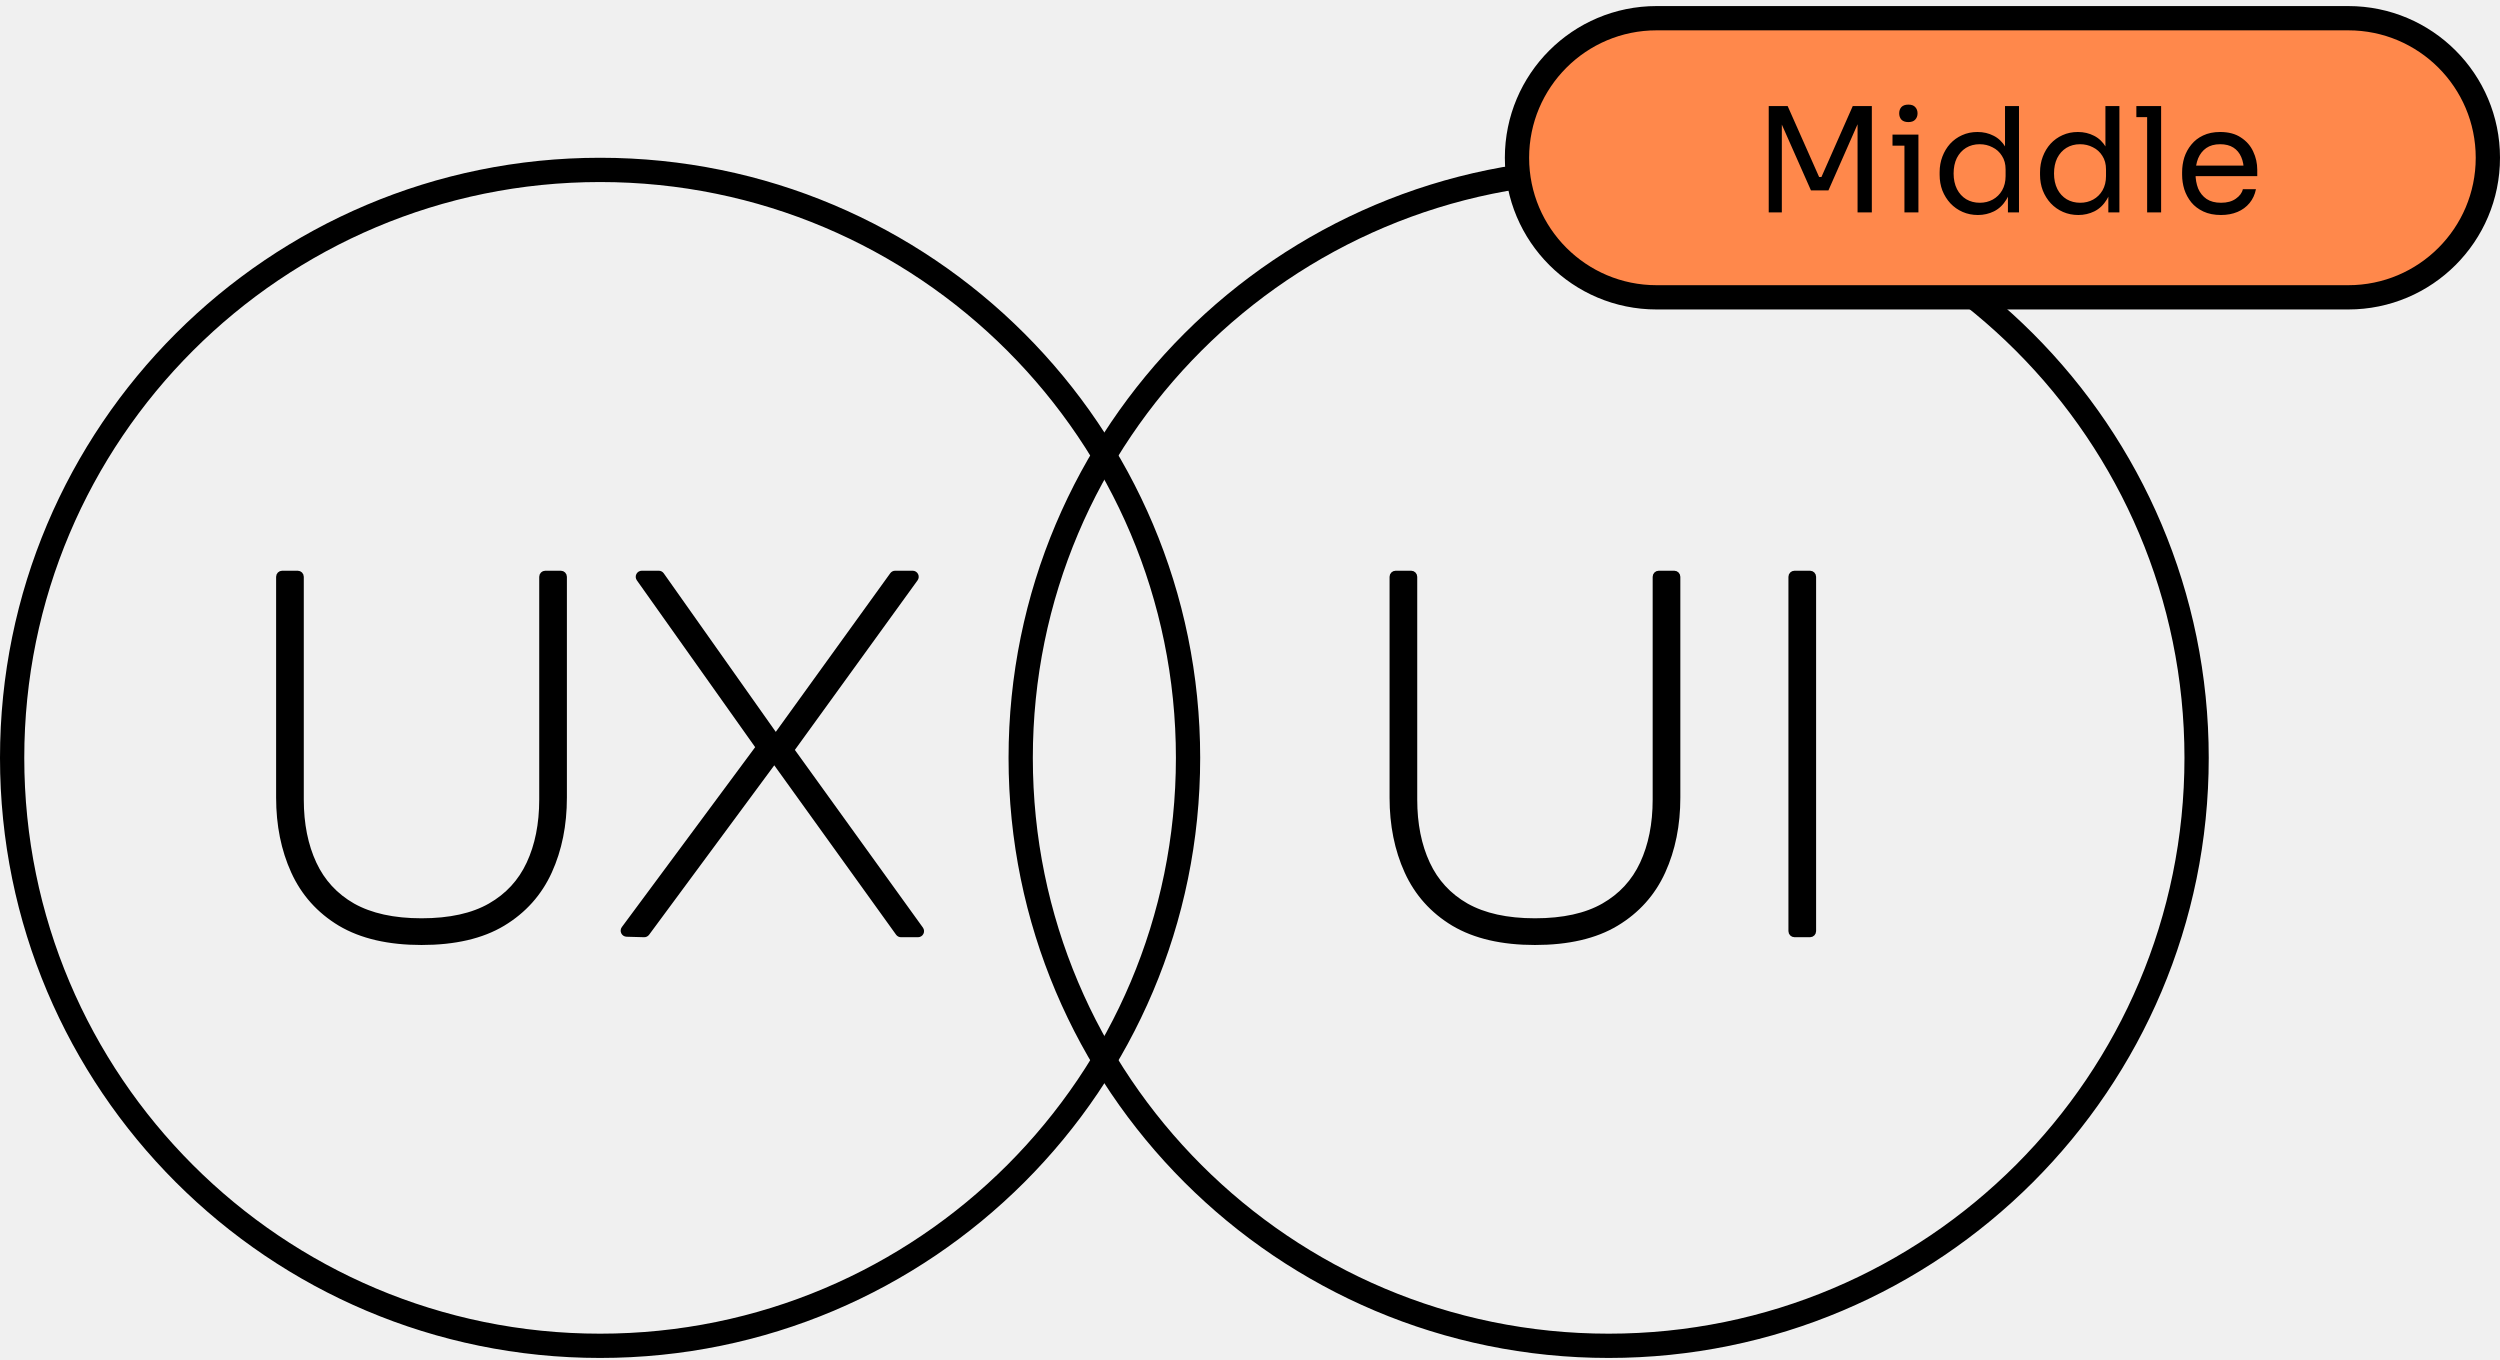
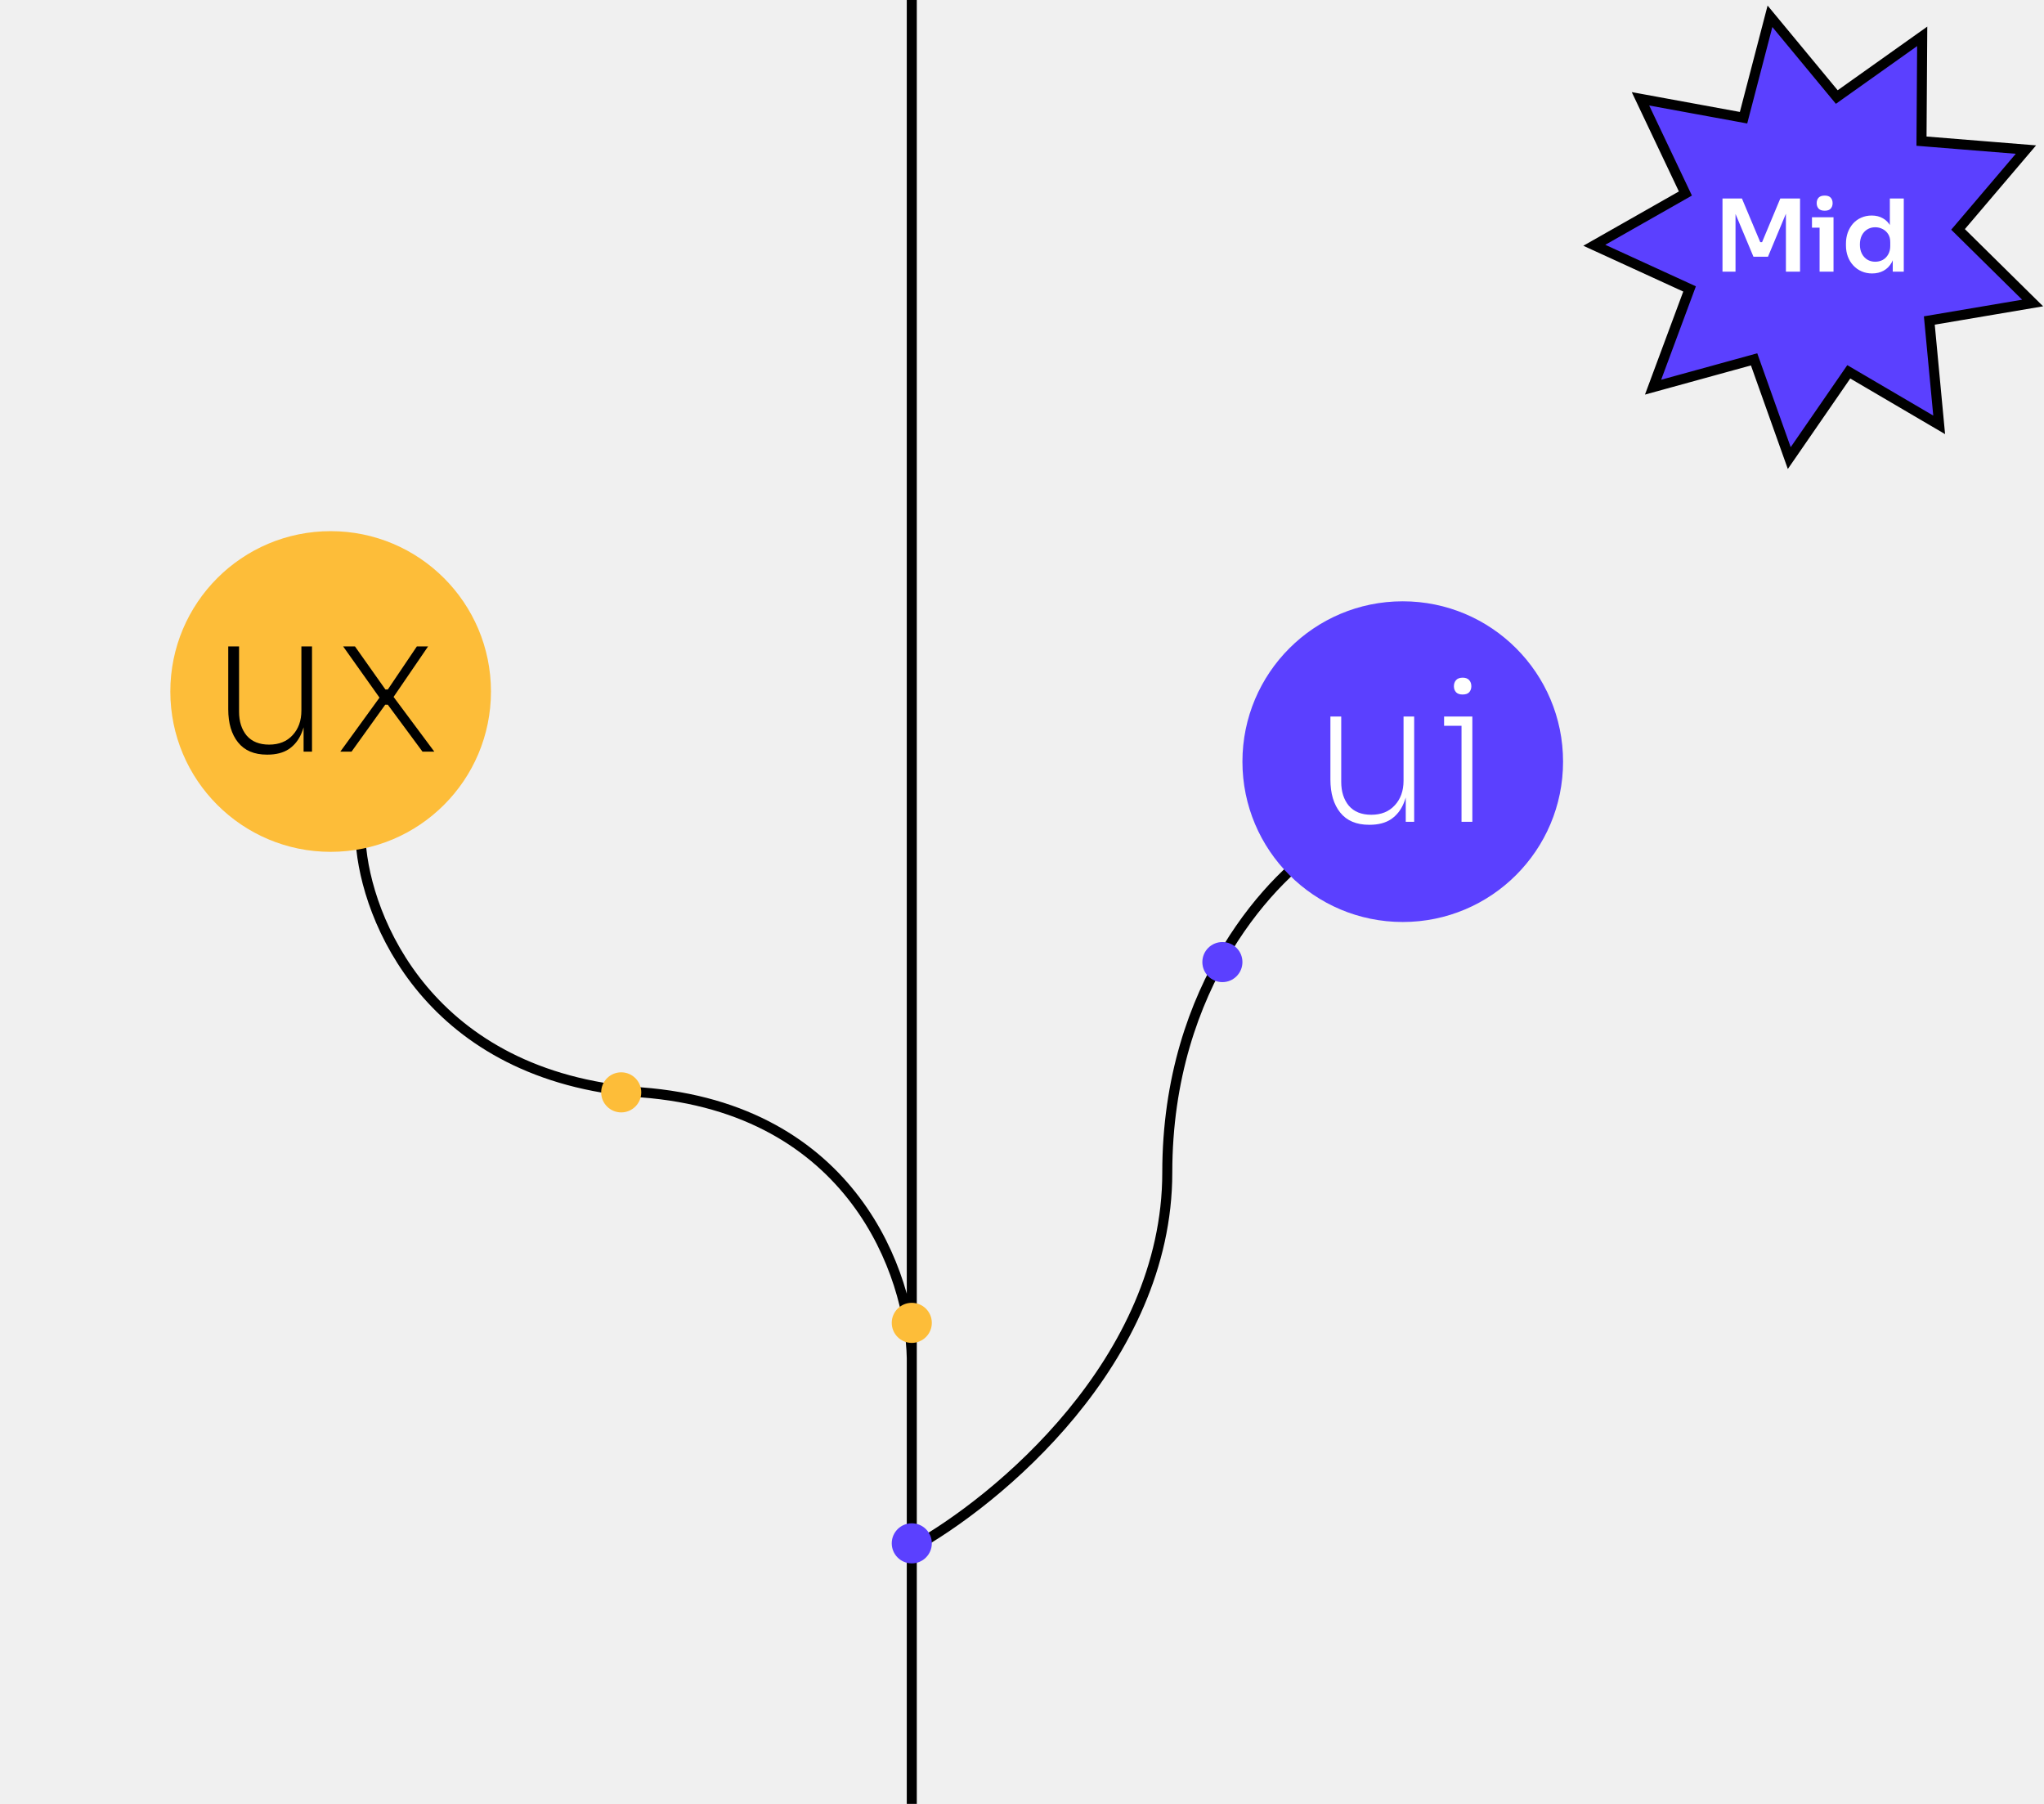
- <svg xmlns="http://www.w3.org/2000/svg" width="206" height="112" viewBox="0 0 206 112" fill="none">
-   <path d="M28.043 76.061L28.045 76.062C29.801 77.105 32.036 77.617 34.732 77.617C37.455 77.617 39.691 77.105 41.422 76.061C43.144 75.022 44.419 73.597 45.24 71.791C46.057 69.994 46.462 67.971 46.462 65.727V47.527C46.462 47.389 46.35 47.277 46.212 47.277H44.932C44.794 47.277 44.682 47.389 44.682 47.527V65.887C44.682 67.912 44.328 69.674 43.626 71.182C42.928 72.681 41.857 73.842 40.408 74.67C38.965 75.495 37.078 75.917 34.732 75.917C32.415 75.917 30.527 75.496 29.055 74.67C27.607 73.842 26.537 72.681 25.839 71.182C25.137 69.674 24.782 67.912 24.782 65.887V47.527C24.782 47.389 24.671 47.277 24.532 47.277H23.252C23.114 47.277 23.002 47.389 23.002 47.527V65.727C23.002 67.971 23.408 69.994 24.225 71.791C25.046 73.597 26.321 75.022 28.043 76.061ZM51.442 76.538C51.386 76.613 51.377 76.713 51.418 76.797C51.459 76.88 51.543 76.935 51.636 76.937L53.076 76.977C53.158 76.98 53.235 76.942 53.284 76.876L63.729 62.737H63.875L74.04 76.873C74.087 76.939 74.162 76.977 74.243 76.977H75.643C75.737 76.977 75.823 76.925 75.865 76.841C75.908 76.758 75.9 76.657 75.846 76.581L65.189 61.793L75.405 47.674C75.46 47.598 75.468 47.497 75.425 47.414C75.383 47.33 75.297 47.277 75.203 47.277H73.763C73.682 47.277 73.607 47.316 73.56 47.381L63.995 60.637H63.852L54.487 47.383C54.44 47.317 54.364 47.277 54.283 47.277H52.883C52.789 47.277 52.704 47.33 52.661 47.413C52.618 47.496 52.625 47.596 52.679 47.672L62.534 61.57L51.442 76.538Z" fill="black" stroke="black" stroke-width="0.5" stroke-linejoin="round" />
-   <rect x="1" y="14" width="96.895" height="96.895" rx="48.448" stroke="black" stroke-width="2" />
-   <path d="M119.791 76.061L119.793 76.062C121.549 77.105 123.784 77.617 126.48 77.617C129.203 77.617 131.438 77.105 133.169 76.061C134.892 75.022 136.167 73.597 136.988 71.791C137.805 69.994 138.21 67.971 138.21 65.727V47.527C138.21 47.389 138.098 47.277 137.96 47.277H136.68C136.542 47.277 136.43 47.389 136.43 47.527V65.887C136.43 67.912 136.075 69.674 135.374 71.182C134.676 72.681 133.605 73.842 132.156 74.67C130.712 75.495 128.826 75.917 126.48 75.917C124.162 75.917 122.275 75.496 120.803 74.67C119.355 73.842 118.285 72.681 117.587 71.182C116.885 69.674 116.53 67.912 116.53 65.887V47.527C116.53 47.389 116.418 47.277 116.28 47.277H115C114.862 47.277 114.75 47.389 114.75 47.527V65.727C114.75 67.971 115.156 69.994 115.973 71.791C116.794 73.597 118.069 75.022 119.791 76.061ZM147.617 76.727C147.617 76.865 147.729 76.977 147.867 76.977H149.147C149.285 76.977 149.397 76.865 149.397 76.727V47.527C149.397 47.389 149.285 47.277 149.147 47.277H147.867C147.729 47.277 147.617 47.389 147.617 47.527V76.727Z" fill="black" stroke="black" stroke-width="0.5" stroke-linejoin="round" />
-   <rect x="84.105" y="14" width="96.895" height="96.895" rx="48.448" stroke="black" stroke-width="2" />
-   <rect x="125" y="1.5" width="80" height="23" rx="11.5" fill="#FF884B" />
-   <path d="M145.743 17.5V8.74H147.303L149.895 14.584H150.087L152.667 8.74H154.239V17.5H153.063V10.024L153.147 10.048L150.663 15.688H149.223L146.727 10.048L146.823 10.024V17.5H145.743ZM156.926 17.5V11.092H158.078V17.5H156.926ZM155.942 12.004V11.092H158.078V12.004H155.942ZM157.25 10.06C156.994 10.06 156.802 9.992 156.674 9.856C156.554 9.72 156.494 9.548 156.494 9.34C156.494 9.132 156.554 8.96 156.674 8.824C156.802 8.688 156.994 8.62 157.25 8.62C157.506 8.62 157.694 8.688 157.814 8.824C157.942 8.96 158.006 9.132 158.006 9.34C158.006 9.548 157.942 9.72 157.814 9.856C157.694 9.992 157.506 10.06 157.25 10.06ZM162.981 17.716C162.525 17.716 162.105 17.632 161.721 17.464C161.337 17.296 161.001 17.06 160.713 16.756C160.433 16.452 160.213 16.1 160.053 15.7C159.901 15.3 159.825 14.868 159.825 14.404V14.188C159.825 13.732 159.901 13.304 160.053 12.904C160.205 12.504 160.417 12.152 160.689 11.848C160.969 11.544 161.297 11.308 161.673 11.14C162.057 10.964 162.481 10.876 162.945 10.876C163.433 10.876 163.877 10.98 164.277 11.188C164.677 11.388 165.005 11.704 165.261 12.136C165.517 12.568 165.661 13.128 165.693 13.816L165.213 13.048V8.74H166.365V17.5H165.453V14.656H165.789C165.757 15.384 165.605 15.976 165.333 16.432C165.061 16.88 164.717 17.208 164.301 17.416C163.893 17.616 163.453 17.716 162.981 17.716ZM163.137 16.708C163.529 16.708 163.885 16.62 164.205 16.444C164.525 16.268 164.781 16.016 164.973 15.688C165.165 15.352 165.261 14.96 165.261 14.512V13.96C165.261 13.52 165.161 13.148 164.961 12.844C164.769 12.532 164.509 12.296 164.181 12.136C163.861 11.968 163.509 11.884 163.125 11.884C162.701 11.884 162.325 11.984 161.997 12.184C161.677 12.384 161.425 12.664 161.241 13.024C161.065 13.384 160.977 13.808 160.977 14.296C160.977 14.784 161.069 15.212 161.253 15.58C161.437 15.94 161.693 16.22 162.021 16.42C162.349 16.612 162.721 16.708 163.137 16.708ZM171.255 17.716C170.799 17.716 170.379 17.632 169.995 17.464C169.611 17.296 169.275 17.06 168.987 16.756C168.707 16.452 168.487 16.1 168.327 15.7C168.175 15.3 168.099 14.868 168.099 14.404V14.188C168.099 13.732 168.175 13.304 168.327 12.904C168.479 12.504 168.691 12.152 168.963 11.848C169.243 11.544 169.571 11.308 169.947 11.14C170.331 10.964 170.755 10.876 171.219 10.876C171.707 10.876 172.151 10.98 172.551 11.188C172.951 11.388 173.279 11.704 173.535 12.136C173.791 12.568 173.935 13.128 173.967 13.816L173.487 13.048V8.74H174.639V17.5H173.727V14.656H174.063C174.031 15.384 173.879 15.976 173.607 16.432C173.335 16.88 172.991 17.208 172.575 17.416C172.167 17.616 171.727 17.716 171.255 17.716ZM171.411 16.708C171.803 16.708 172.159 16.62 172.479 16.444C172.799 16.268 173.055 16.016 173.247 15.688C173.439 15.352 173.535 14.96 173.535 14.512V13.96C173.535 13.52 173.435 13.148 173.235 12.844C173.043 12.532 172.783 12.296 172.455 12.136C172.135 11.968 171.783 11.884 171.399 11.884C170.975 11.884 170.599 11.984 170.271 12.184C169.951 12.384 169.699 12.664 169.515 13.024C169.339 13.384 169.251 13.808 169.251 14.296C169.251 14.784 169.343 15.212 169.527 15.58C169.711 15.94 169.967 16.22 170.295 16.42C170.623 16.612 170.995 16.708 171.411 16.708ZM176.924 17.5V8.74H178.076V17.5H176.924ZM176.036 9.652V8.74H178.076V9.652H176.036ZM183.01 17.716C182.45 17.716 181.966 17.62 181.558 17.428C181.15 17.236 180.818 16.984 180.562 16.672C180.306 16.352 180.114 15.996 179.986 15.604C179.866 15.212 179.806 14.812 179.806 14.404V14.188C179.806 13.772 179.866 13.368 179.986 12.976C180.114 12.584 180.306 12.232 180.562 11.92C180.818 11.6 181.142 11.348 181.534 11.164C181.934 10.972 182.402 10.876 182.938 10.876C183.634 10.876 184.206 11.028 184.654 11.332C185.11 11.628 185.446 12.012 185.662 12.484C185.886 12.956 185.998 13.46 185.998 13.996V14.512H180.31V13.648H185.158L184.894 14.116C184.894 13.66 184.822 13.268 184.678 12.94C184.534 12.604 184.318 12.344 184.03 12.16C183.742 11.976 183.378 11.884 182.938 11.884C182.482 11.884 182.102 11.988 181.798 12.196C181.502 12.404 181.278 12.688 181.126 13.048C180.982 13.408 180.91 13.824 180.91 14.296C180.91 14.752 180.982 15.164 181.126 15.532C181.278 15.892 181.51 16.18 181.822 16.396C182.134 16.604 182.53 16.708 183.01 16.708C183.514 16.708 183.922 16.596 184.234 16.372C184.554 16.148 184.746 15.888 184.81 15.592H185.89C185.802 16.032 185.626 16.412 185.362 16.732C185.098 17.052 184.766 17.296 184.366 17.464C183.966 17.632 183.514 17.716 183.01 17.716Z" fill="black" />
-   <rect x="125" y="1.5" width="80" height="23" rx="11.5" stroke="black" stroke-width="2" />
+ <svg xmlns="http://www.w3.org/2000/svg" width="204" height="180" viewBox="0 0 204 180" fill="none">
+   <path d="M91 180V154.5M91 0V135.5M91 135.5C90.833 127.333 85.2 110.6 64 109C42.8 107.4 36.5 91.667 36 84M91 135.5V154.5M91 154.5C99.5 149.833 116.5 135.8 116.5 117C116.5 98.2 127.167 87.167 132.5 84" stroke="black" />
+   <circle cx="140" cy="76" r="16" fill="#5B40FF" />
+   <circle cx="33" cy="69" r="16" fill="#FDBD39" />
+   <circle cx="62" cy="109" r="2" fill="#FDBD39" />
+   <circle cx="91" cy="132" r="2" fill="#FDBD39" />
+   <circle cx="122" cy="96" r="2" fill="#5B40FF" />
+   <circle cx="91" cy="154" r="2" fill="#5B40FF" />
+   <path d="M26.64 75.3C25.373 75.3 24.413 74.893 23.76 74.08C23.107 73.267 22.78 72.167 22.78 70.78V64.5H23.86V71.02C23.86 71.993 24.113 72.787 24.62 73.4C25.14 74 25.887 74.3 26.86 74.3C27.847 74.3 28.627 73.987 29.2 73.36C29.787 72.733 30.08 71.913 30.08 70.9V64.5H31.14V75H30.3V70.76H30.54C30.54 71.653 30.393 72.447 30.1 73.14C29.82 73.82 29.4 74.353 28.84 74.74C28.28 75.113 27.567 75.3 26.7 75.3H26.64ZM33.966 75L37.986 69.46L38.066 69.88L34.246 64.5H35.426L38.466 68.8H38.706L41.606 64.5H42.726L39.186 69.68L39.086 69.28L43.346 75H42.166L38.706 70.32H38.446L35.086 75H33.966Z" fill="black" />
+   <path d="M136.64 82.3C135.373 82.3 134.413 81.893 133.76 81.08C133.107 80.267 132.78 79.167 132.78 77.78V71.5H133.86V78.02C133.86 78.993 134.113 79.787 134.62 80.4C135.14 81 135.887 81.3 136.86 81.3C137.847 81.3 138.627 80.987 139.2 80.36C139.787 79.733 140.08 78.913 140.08 77.9V71.5H141.14V82H140.3V77.76H140.54C140.54 78.653 140.393 79.447 140.1 80.14C139.82 80.82 139.4 81.353 138.84 81.74C138.28 82.113 137.567 82.3 136.7 82.3H136.64ZM145.866 82V71.5H146.946V82H145.866ZM144.126 72.42V71.5H146.946V72.42H144.126ZM145.966 69.3C145.686 69.3 145.473 69.227 145.326 69.08C145.179 68.92 145.106 68.72 145.106 68.48C145.106 68.227 145.179 68.02 145.326 67.86C145.473 67.7 145.693 67.62 145.986 67.62C146.266 67.62 146.479 67.7 146.626 67.86C146.773 68.02 146.846 68.227 146.846 68.48C146.846 68.72 146.773 68.92 146.626 69.08C146.493 69.227 146.273 69.3 145.966 69.3Z" fill="white" />
+   <path d="M176.651 1.626L183.023 9.325L183.319 9.683L183.697 9.414L191.844 3.627L191.777 13.62L191.774 14.084L192.237 14.121L202.198 14.925L195.722 22.537L195.421 22.89L195.752 23.217L202.866 30.235L193.013 31.904L192.555 31.981L192.599 32.443L193.537 42.393L184.917 37.337L184.516 37.102L184.252 37.485L178.576 45.709L175.222 36.296L175.066 35.858L174.618 35.982L164.983 38.633L168.464 29.266L168.626 28.831L168.204 28.637L159.118 24.475L167.807 19.538L168.21 19.308L168.011 18.888L163.727 9.86L173.556 11.662L174.013 11.746L174.13 11.296L176.651 1.626Z" fill="#5B40FF" stroke="black" />
+   <path d="M171.912 27.106L171.912 19.806L173.852 19.806L175.682 24.166L175.862 24.166L177.682 19.806L179.652 19.806L179.652 27.106L178.242 27.106L178.242 20.876L178.422 20.896L176.452 25.616L175.002 25.616L173.022 20.896L173.212 20.876L173.212 27.106L171.912 27.106ZM181.603 27.106L181.603 21.676L182.993 21.676L182.993 27.106L181.603 27.106ZM180.843 22.716L180.843 21.676L182.993 21.676L182.993 22.716L180.843 22.716ZM182.113 21.026C181.84 21.026 181.636 20.956 181.503 20.816C181.376 20.67 181.313 20.49 181.313 20.276C181.313 20.05 181.376 19.866 181.503 19.726C181.636 19.586 181.84 19.516 182.113 19.516C182.386 19.516 182.586 19.586 182.713 19.726C182.84 19.866 182.903 20.05 182.903 20.276C182.903 20.49 182.84 20.67 182.713 20.816C182.586 20.956 182.386 21.026 182.113 21.026ZM186.845 27.286C186.465 27.286 186.115 27.216 185.795 27.076C185.475 26.936 185.198 26.74 184.965 26.486C184.731 26.233 184.551 25.94 184.425 25.606C184.298 25.266 184.235 24.9 184.235 24.506L184.235 24.296C184.235 23.91 184.295 23.546 184.415 23.206C184.541 22.866 184.715 22.57 184.935 22.316C185.161 22.063 185.431 21.866 185.745 21.726C186.065 21.58 186.418 21.506 186.805 21.506C187.231 21.506 187.605 21.6 187.925 21.786C188.251 21.966 188.511 22.24 188.705 22.606C188.898 22.973 189.005 23.433 189.025 23.986L188.615 23.506L188.615 19.806L190.005 19.806L190.005 27.106L188.905 27.106L188.905 24.796L189.145 24.796C189.125 25.35 189.011 25.813 188.805 26.186C188.598 26.553 188.325 26.83 187.985 27.016C187.651 27.196 187.271 27.286 186.845 27.286ZM187.155 26.116C187.428 26.116 187.678 26.056 187.905 25.936C188.131 25.81 188.311 25.63 188.445 25.396C188.585 25.156 188.655 24.876 188.655 24.556L188.655 24.156C188.655 23.836 188.585 23.57 188.445 23.356C188.305 23.136 188.121 22.97 187.895 22.856C187.668 22.736 187.421 22.676 187.155 22.676C186.855 22.676 186.588 22.75 186.355 22.896C186.128 23.036 185.948 23.236 185.815 23.496C185.688 23.756 185.625 24.06 185.625 24.406C185.625 24.753 185.691 25.056 185.825 25.316C185.958 25.57 186.138 25.766 186.365 25.906C186.598 26.046 186.861 26.116 187.155 26.116Z" fill="white" />
</svg>
